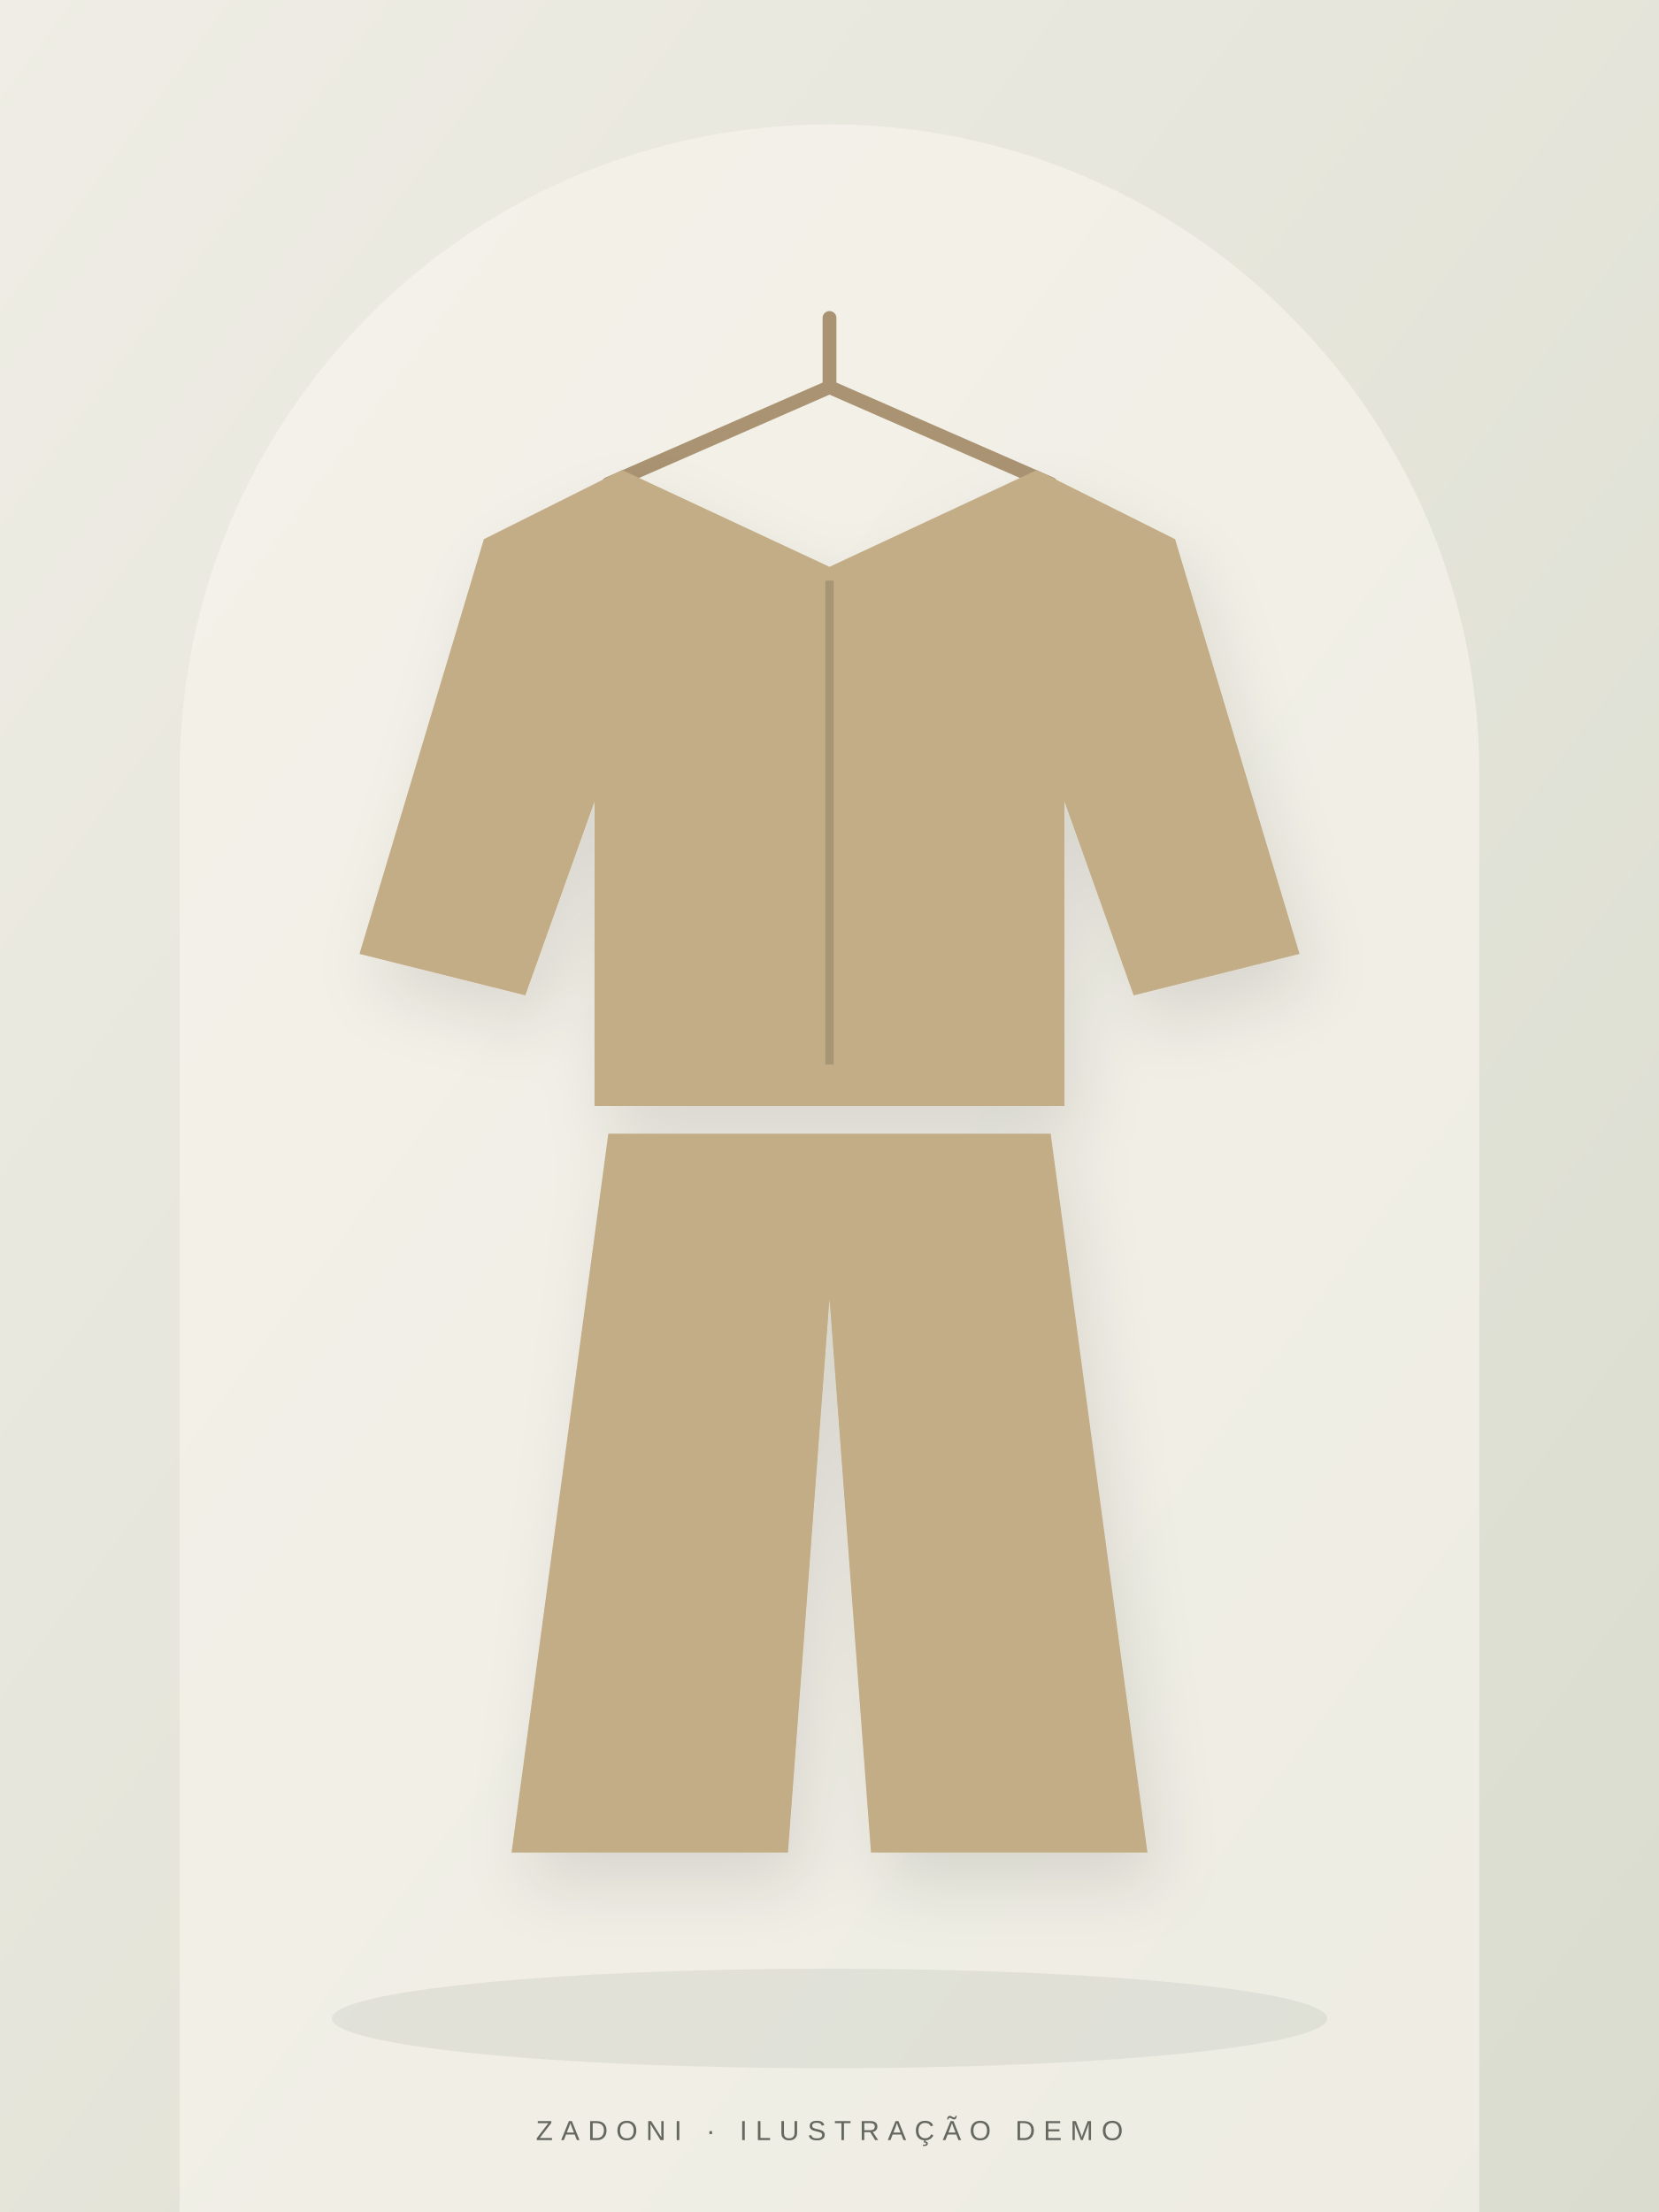
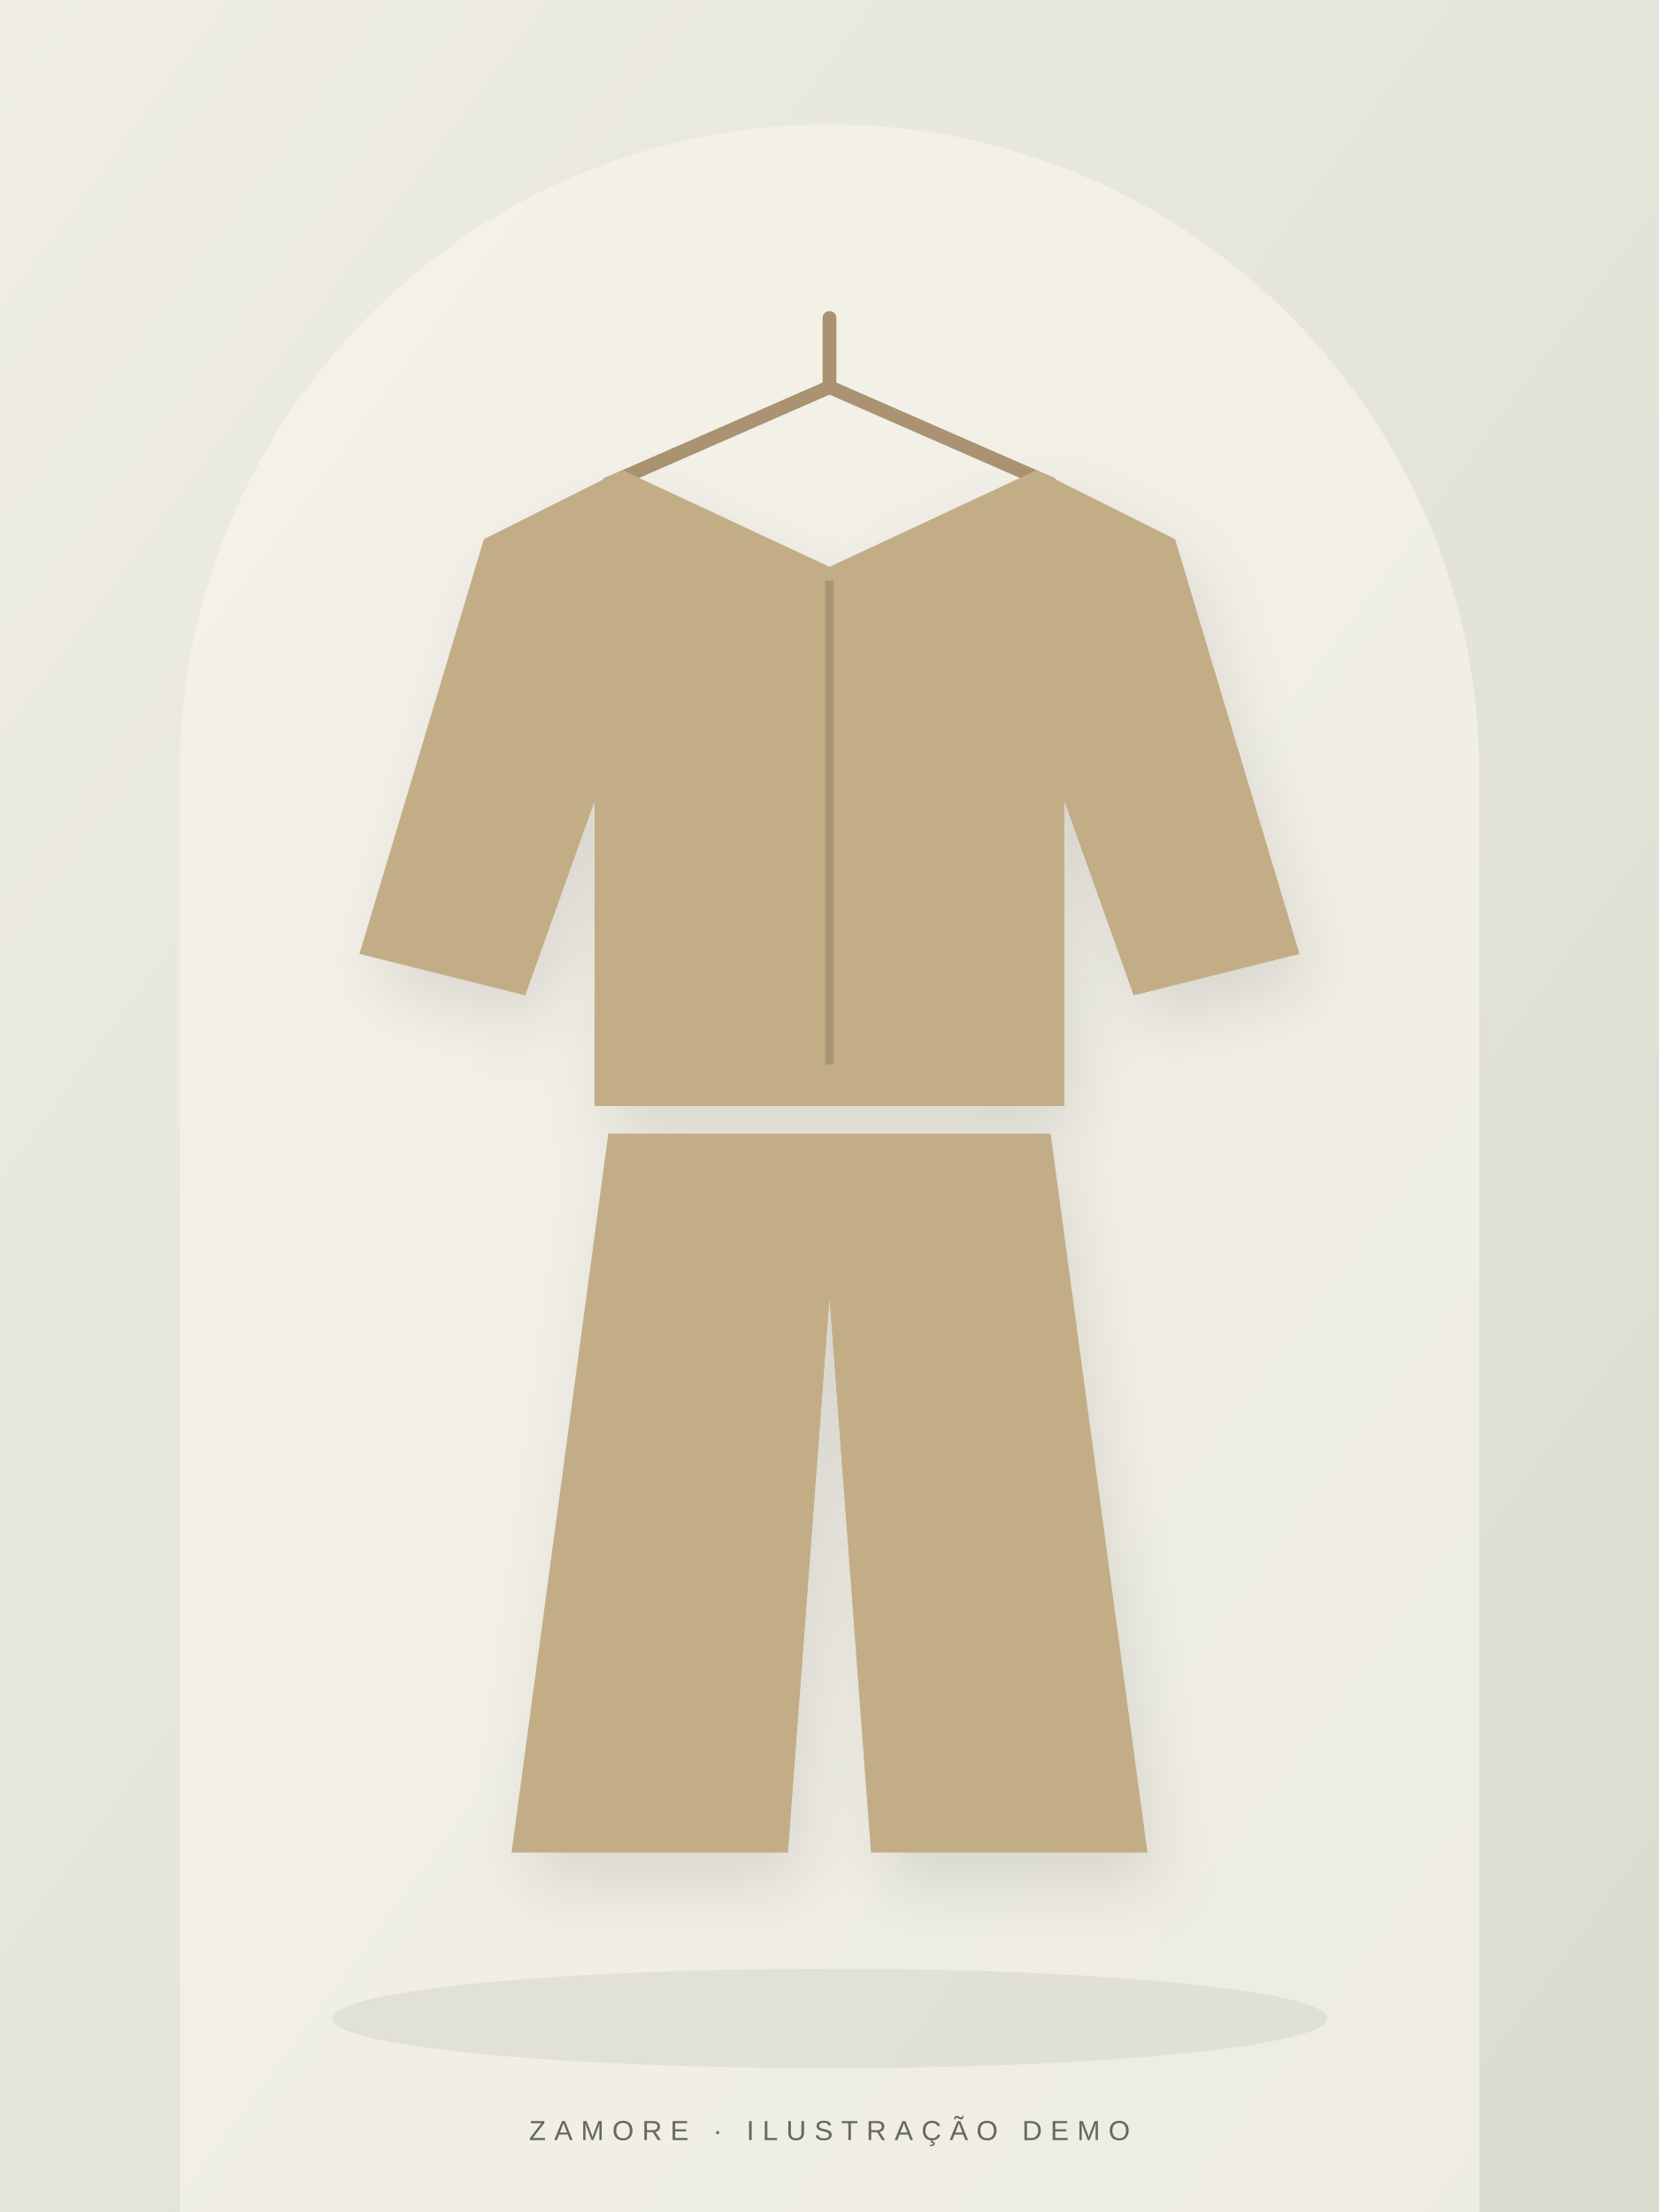
<svg xmlns="http://www.w3.org/2000/svg" width="600" height="800" viewBox="0 0 600 800">
  <defs>
    <linearGradient id="bg" x2="1" y2="1">
      <stop stop-color="#efede5" />
      <stop offset="1" stop-color="#dadccf" />
    </linearGradient>
    <filter id="shadow">
      <feDropShadow dx="5" dy="12" stdDeviation="12" flood-opacity=".1" />
    </filter>
  </defs>
  <path fill="url(#bg)" d="M0 0H600V800H0z" />
  <path d="M65 800V280a235 235 0 0 1 470 0V800" fill="#f8f5ed" opacity=".65" />
  <ellipse cx="300" cy="730" rx="180" ry="18" fill="#344b3e" opacity=".08" />
  <path d="M300 115v25m-80 35 80-35 80 35" fill="none" stroke="#aa9372" stroke-width="5" stroke-linecap="round" />
  <g filter="url(#shadow)">
    <path d="M225 170 L175 195 130 345 190 360 215 290 215 400 H385 L385 290 410 360 470 345 425 195 375 170 300 205Z" fill="#c2ad87" />
    <path d="M220 410 H380 L415 670 H315 L300 470 285 670 H185Z" fill="#c2ad87" />
    <path d="M300 210V385" stroke="#000" opacity=".14" stroke-width="3" />
  </g>
-   <text x="300" y="774" text-anchor="middle" font-family="Arial" font-size="10" letter-spacing="3" fill="#64685f">ZADONI · ILUSTRAÇÃO DEMO</text>
+   <text x="300" y="774" text-anchor="middle" font-family="Arial" font-size="10" letter-spacing="3" fill="#64685f">ZAMORE · ILUSTRAÇÃO DEMO</text>
</svg>
